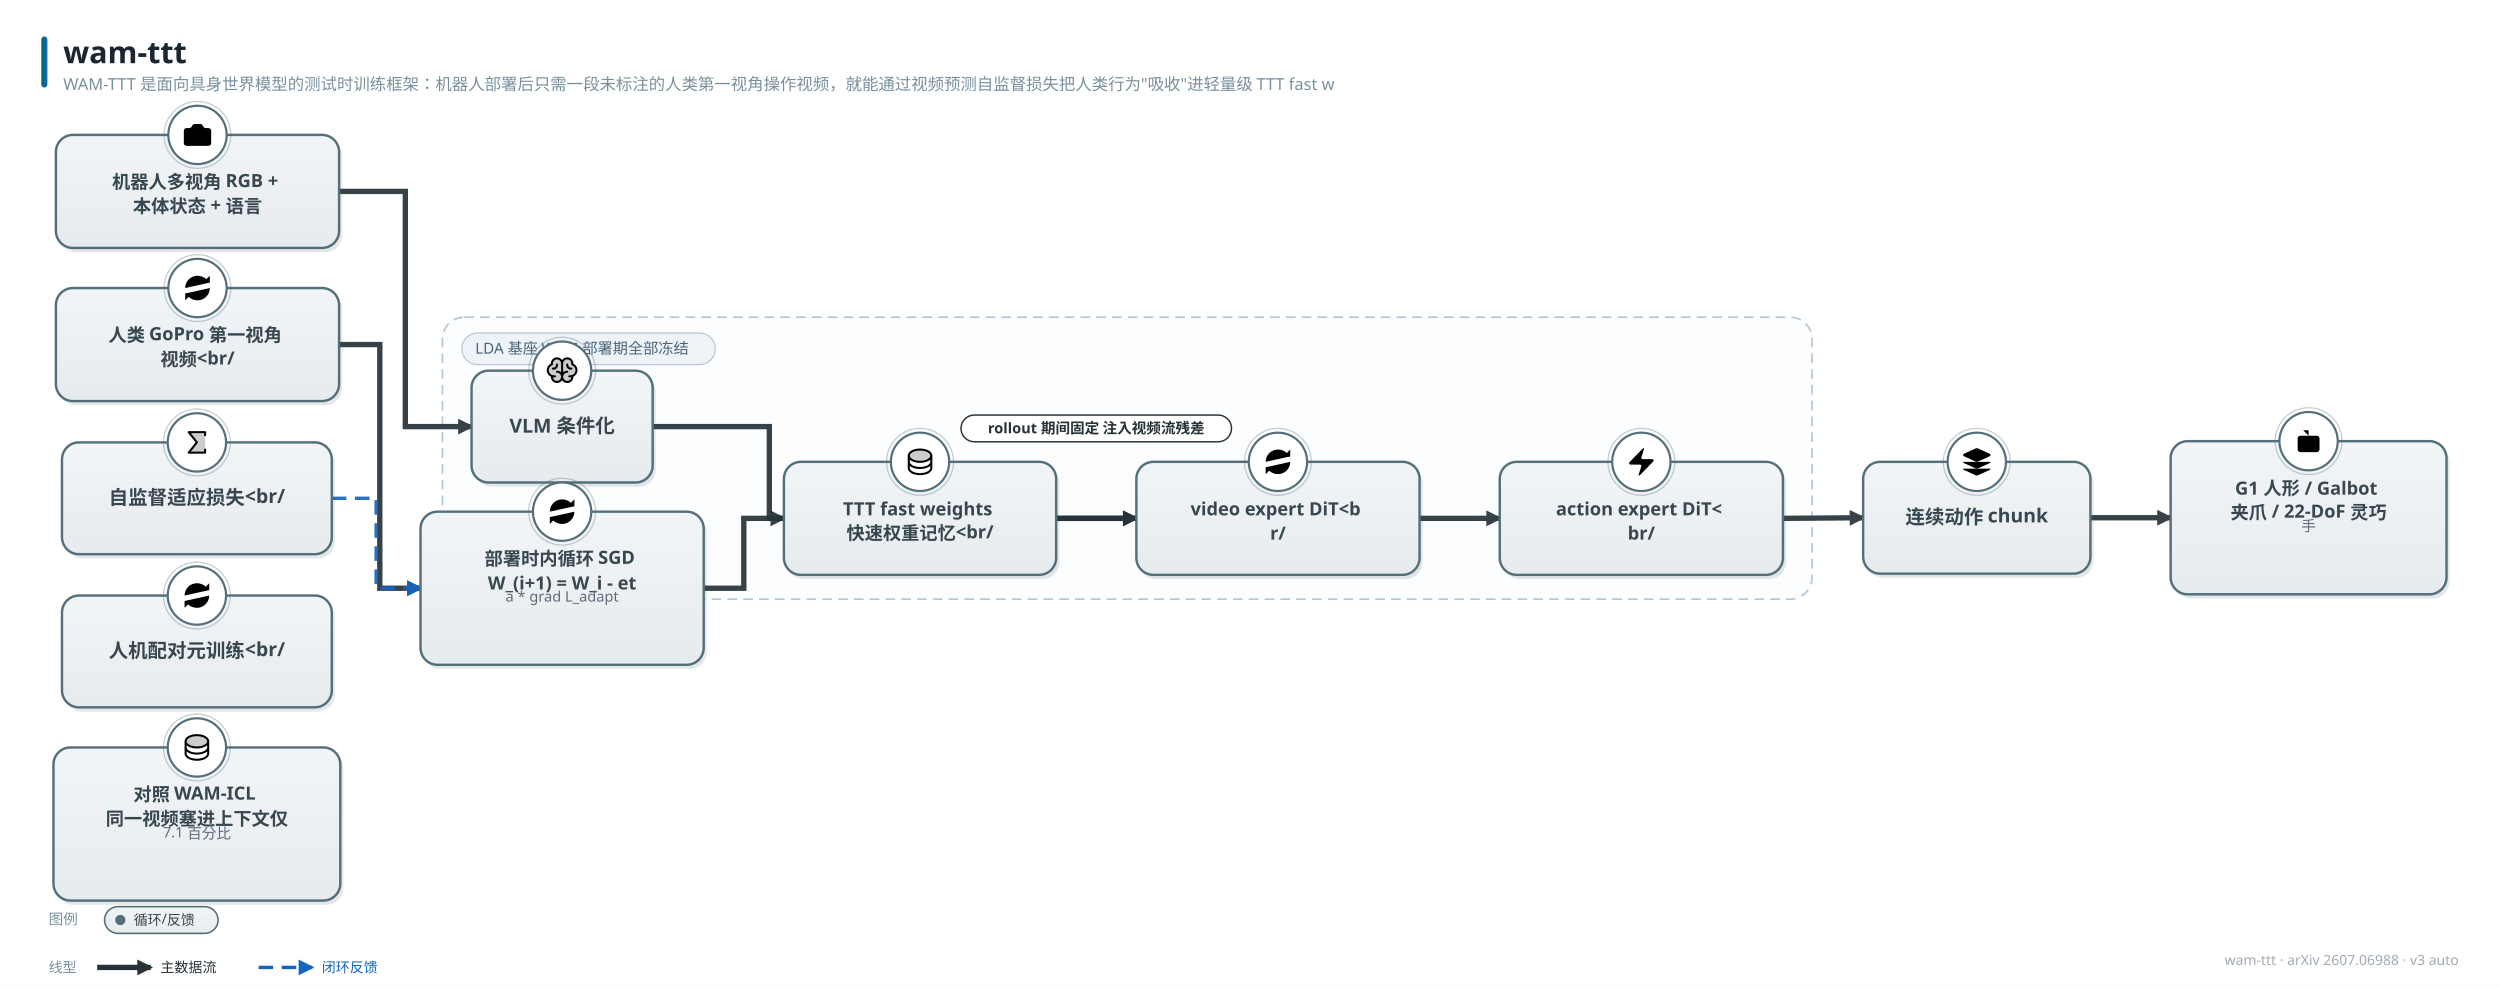
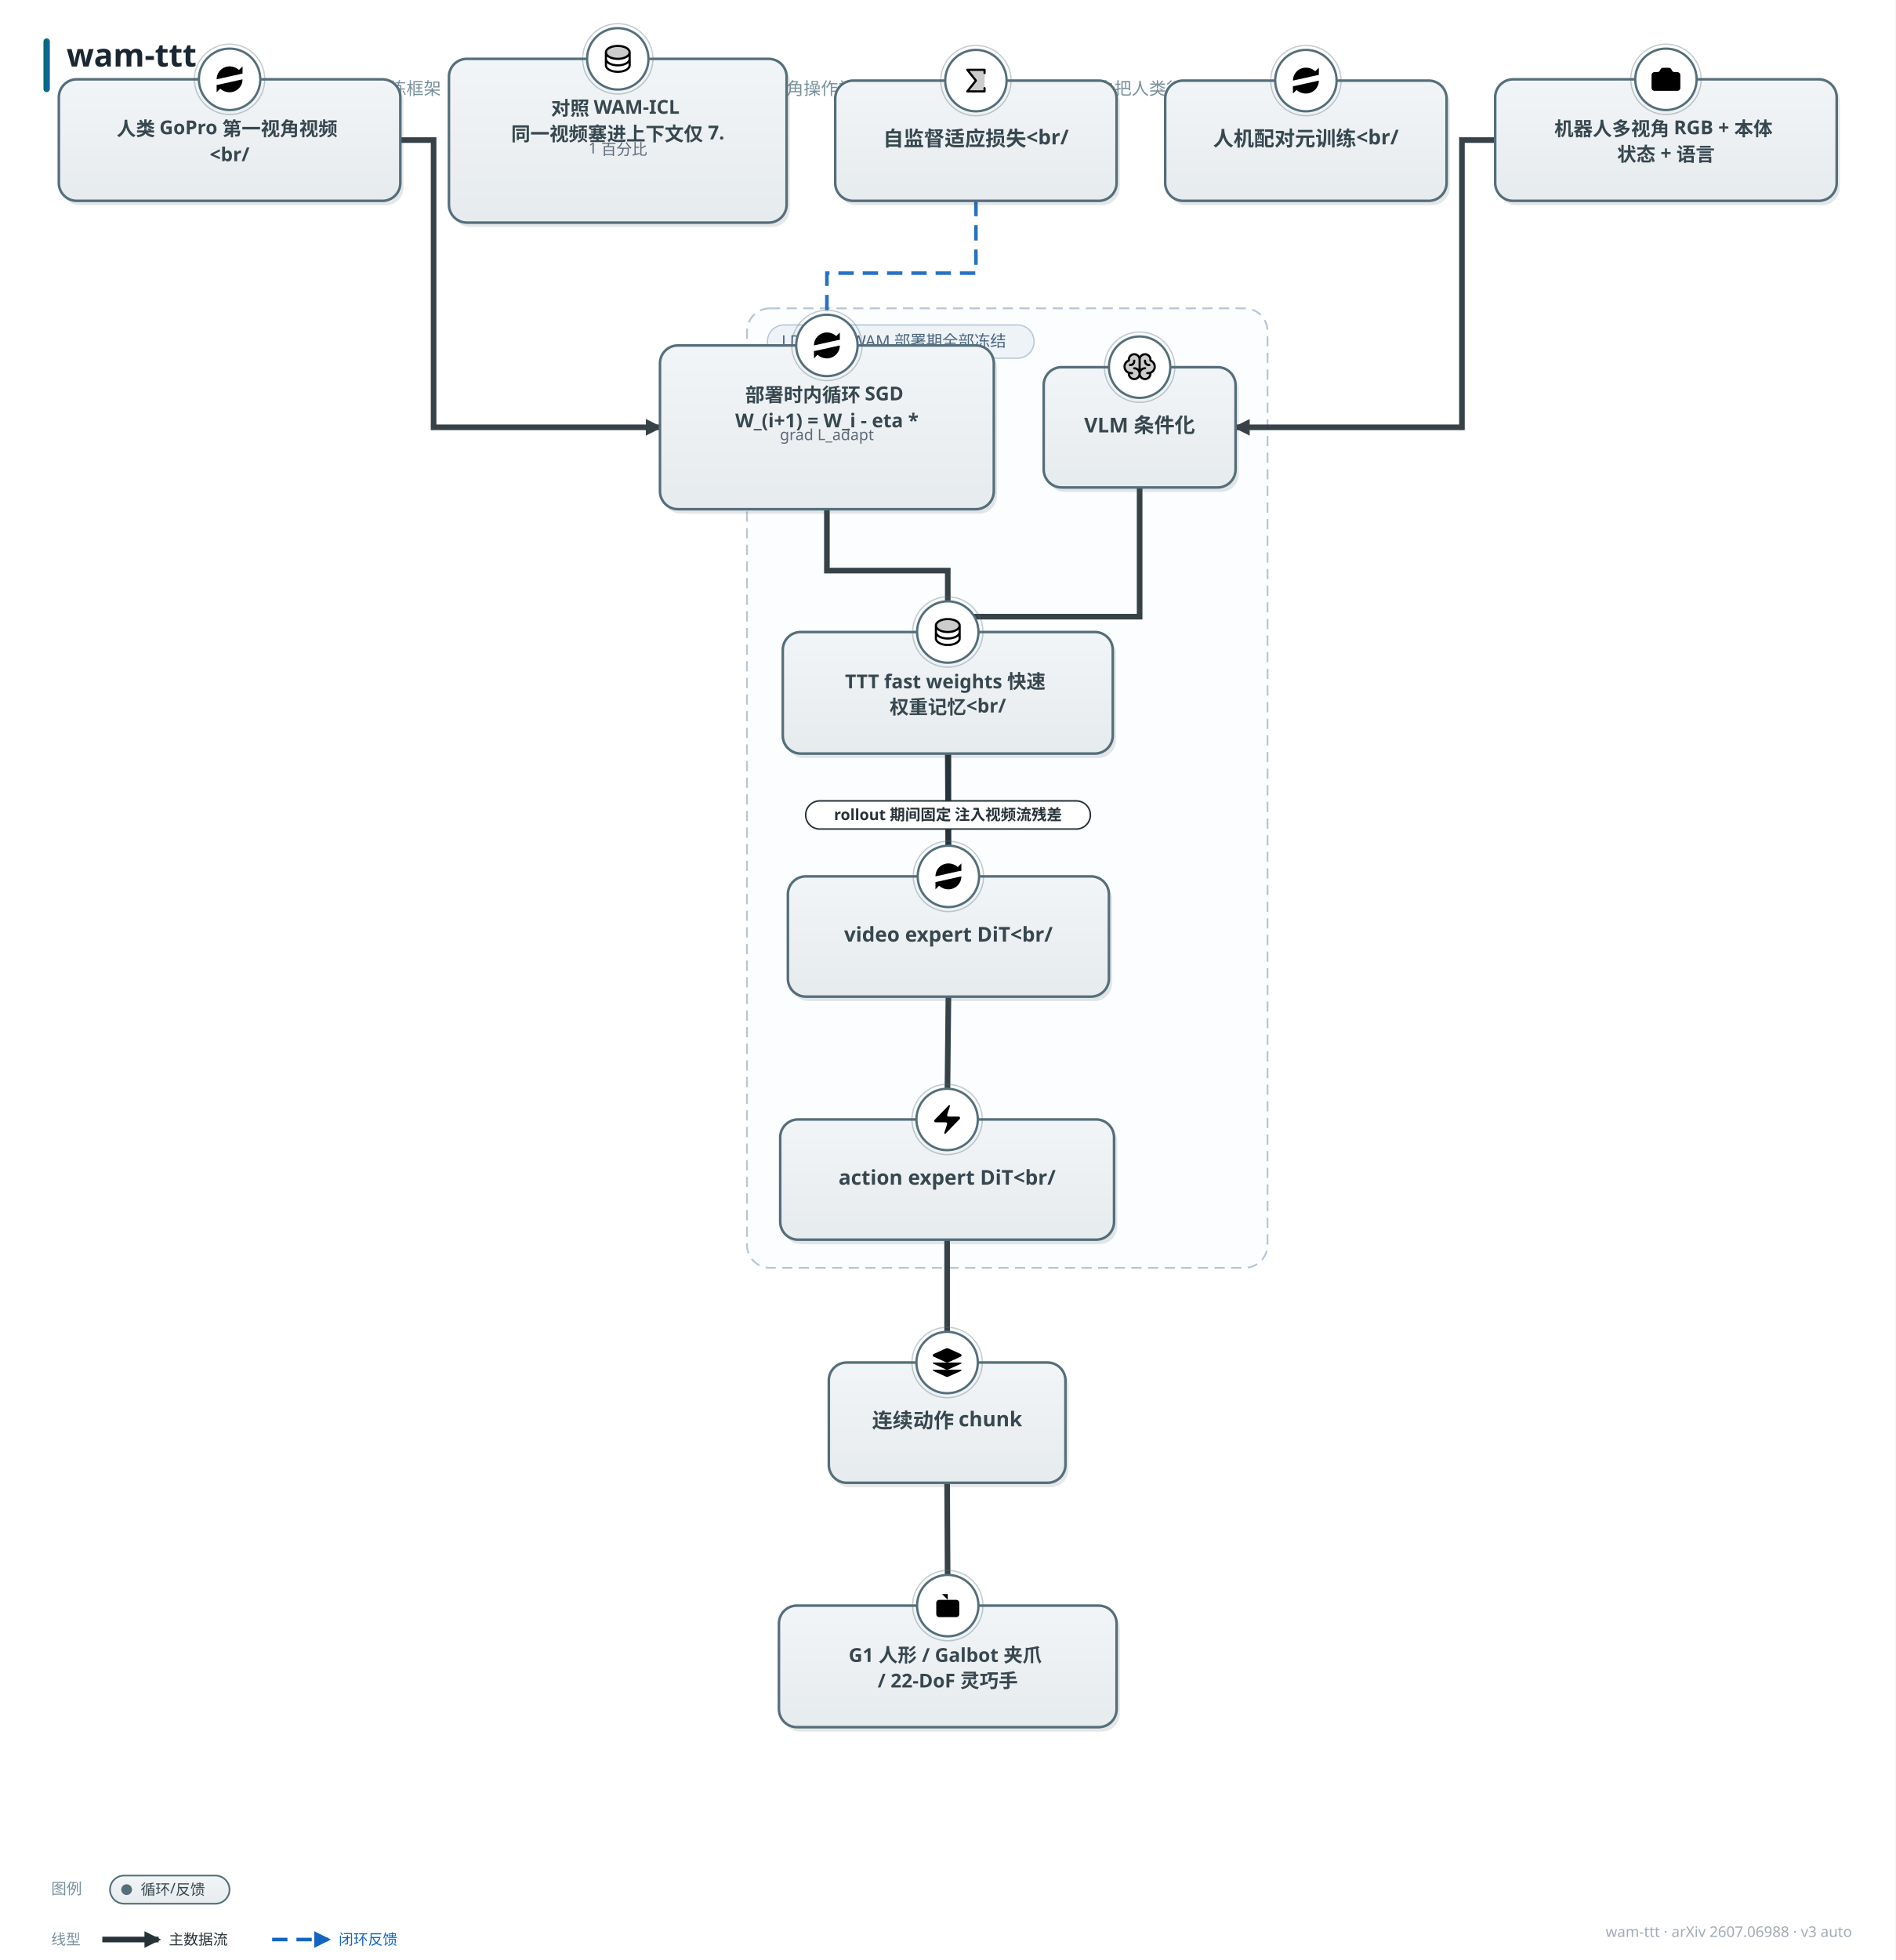
- <svg xmlns="http://www.w3.org/2000/svg" width="2057" height="812" viewBox="0 0 2057 812" font-family="'PingFang SC','Hiragino Sans GB','Microsoft YaHei','Segoe UI',sans-serif">
+ <svg xmlns="http://www.w3.org/2000/svg" width="1482" height="1532" viewBox="0 0 1482 1532" font-family="'PingFang SC','Hiragino Sans GB','Microsoft YaHei','Segoe UI',sans-serif">
  <style>text{font-family:'PingFang SC','Hiragino Sans GB','Microsoft YaHei','Segoe UI',sans-serif;} .lbl{font-weight:700;}</style>
  <defs>
    <linearGradient id="g-data" x1="0" y1="0" x2="0" y2="1">
      <stop offset="0" stop-color="#f1f9f1" />
      <stop offset="1" stop-color="#e2f0e2" />
    </linearGradient>
    <linearGradient id="g-frozen" x1="0" y1="0" x2="0" y2="1">
      <stop offset="0" stop-color="#f0f7fe" />
      <stop offset="1" stop-color="#dcecfb" />
    </linearGradient>
    <linearGradient id="g-train" x1="0" y1="0" x2="0" y2="1">
      <stop offset="0" stop-color="#fff6e8" />
      <stop offset="1" stop-color="#ffedd4" />
    </linearGradient>
    <linearGradient id="g-loss" x1="0" y1="0" x2="0" y2="1">
      <stop offset="0" stop-color="#fdf0f1" />
      <stop offset="1" stop-color="#f9e0e2" />
    </linearGradient>
    <linearGradient id="g-act" x1="0" y1="0" x2="0" y2="1">
      <stop offset="0" stop-color="#f8f1fb" />
      <stop offset="1" stop-color="#f0e4f7" />
    </linearGradient>
    <linearGradient id="g-loop" x1="0" y1="0" x2="0" y2="1">
      <stop offset="0" stop-color="#f2f5f7" />
      <stop offset="1" stop-color="#e6ebee" />
    </linearGradient>
    <linearGradient id="g-env" x1="0" y1="0" x2="0" y2="1">
      <stop offset="0" stop-color="#eef8f6" />
      <stop offset="1" stop-color="#dcf0ec" />
    </linearGradient>
    <linearGradient id="g-mem" x1="0" y1="0" x2="0" y2="1">
      <stop offset="0" stop-color="#fffef0" />
      <stop offset="1" stop-color="#fdf6d8" />
    </linearGradient>
    <linearGradient id="g-reward" x1="0" y1="0" x2="0" y2="1">
      <stop offset="0" stop-color="#fdf2f7" />
      <stop offset="1" stop-color="#f9e2ed" />
    </linearGradient>
    <linearGradient id="g-key" x1="0" y1="0" x2="0" y2="1">
      <stop offset="0" stop-color="#fffaf0" />
      <stop offset="1" stop-color="#fff1d6" />
    </linearGradient>
    <linearGradient id="g-title" x1="0" y1="0" x2="1" y2="0">
      <stop offset="0" stop-color="#00695c" />
      <stop offset="1" stop-color="#1565c0" />
    </linearGradient>
    <marker id="arr-main" viewBox="0 0 10 10" refX="8.5" refY="5" markerWidth="13" markerHeight="13" markerUnits="userSpaceOnUse" orient="auto-start-reverse">
      <path d="M0 0 L10 5 L0 10 z" fill="#546e7a" />
    </marker>
    <marker id="arr-thick" viewBox="0 0 10 10" refX="8.5" refY="5" markerWidth="13" markerHeight="13" markerUnits="userSpaceOnUse" orient="auto-start-reverse">
      <path d="M0 0 L10 5 L0 10 z" fill="#263238" />
    </marker>
    <marker id="arr-thin" viewBox="0 0 10 10" refX="8.5" refY="5" markerWidth="13" markerHeight="13" markerUnits="userSpaceOnUse" orient="auto-start-reverse">
      <path d="M0 0 L10 5 L0 10 z" fill="#9fb0bb" />
    </marker>
    <marker id="arr-fb" viewBox="0 0 10 10" refX="8.5" refY="5" markerWidth="13" markerHeight="13" markerUnits="userSpaceOnUse" orient="auto-start-reverse">
      <path d="M0 0 L10 5 L0 10 z" fill="#1565c0" />
    </marker>
    <marker id="arr-loss" viewBox="0 0 10 10" refX="8.5" refY="5" markerWidth="13" markerHeight="13" markerUnits="userSpaceOnUse" orient="auto-start-reverse">
      <path d="M0 0 L10 5 L0 10 z" fill="#c62828" />
    </marker>
  </defs>
-   <rect width="2057" height="812" fill="#ffffff" />
+   <rect width="1482" height="1532" fill="#ffffff" />
  <rect x="34" y="30" width="5" height="42" rx="2.5" fill="url(#g-title)" />
  <text x="52" y="52" font-size="25" font-weight="800" fill="#1a2733">wam-ttt</text>
  <text x="52" y="74" font-size="13.5" fill="#78909c">WAM-TTT 是面向具身世界模型的测试时训练框架：机器人部署后只需一段未标注的人类第一视角操作视频，就能通过视频预测自监督损失把人类行为"吸收"进轻量级 TTT fast w</text>
-   <text x="2023" y="794" font-size="11.5" fill="#a0aab4" text-anchor="end">wam-ttt · arXiv 2607.06988 · v3 auto</text>
-   <rect x="364" y="261" width="1127" height="232" rx="18" fill="#fbfdff" stroke="#b7c6d6" stroke-width="1.4" stroke-dasharray="8 5" />
-   <rect x="380" y="274" width="208.5" height="26" rx="13" fill="#eef3f8" stroke="#b7c6d6" />
-   <text x="391" y="291" font-size="12.5" fill="#4a6579">LDA 基座 WAM 部署期全部冻结</text>
-   <path d="M 279.0 283.5 L 312.5 283.5 L 312.5 484.0 L 346.0 484.0" fill="none" stroke="#263238" stroke-width="4.4" marker-end="url(#arr-thick)" opacity="0.92" />
-   <path d="M 273.0 410.0 L 309.5 410.0 L 309.5 484.0 L 346.0 484.0" fill="none" stroke="#1565c0" stroke-width="2.8" stroke-dasharray="12 7" marker-end="url(#arr-fb)" opacity="0.92" />
-   <path d="M 579.0 484.0 L 612.0 484.0 L 612.0 426.5 L 645.0 426.5" fill="none" stroke="#263238" stroke-width="4.4" marker-end="url(#arr-thick)" opacity="0.92" />
-   <path d="M 869.0 426.5 L 935.0 426.5" fill="none" stroke="#263238" stroke-width="4.4" marker-end="url(#arr-thick)" opacity="0.92" />
-   <path d="M 279.0 157.5 L 333.5 157.5 L 333.5 351.0 L 388.0 351.0" fill="none" stroke="#263238" stroke-width="4.4" marker-end="url(#arr-thick)" opacity="0.92" />
-   <path d="M 537.0 351.0 L 633.0 351.0 L 633.0 426.5 L 935.0 426.5" fill="none" stroke="#263238" stroke-width="4.4" marker-end="url(#arr-thick)" opacity="0.92" />
-   <path d="M 1168.0 426.5 L 1234.0 426.5" fill="none" stroke="#263238" stroke-width="4.4" marker-end="url(#arr-thick)" opacity="0.92" />
-   <path d="M 1467.0 426.5 L 1533.0 426.0" fill="none" stroke="#263238" stroke-width="4.4" marker-end="url(#arr-thick)" opacity="0.92" />
-   <path d="M 1720.0 426.0 L 1786.0 426.0" fill="none" stroke="#263238" stroke-width="4.4" marker-end="url(#arr-thick)" opacity="0.92" />
-   <rect x="48.5" y="240.5" width="233" height="93" rx="14" fill="#37474f" opacity="0.13" />
-   <rect x="46" y="237" width="233" height="93" rx="14" fill="url(#g-loop)" stroke="#546e7a" stroke-width="2.0" />
-   <circle cx="162.5" cy="237" r="24" fill="#ffffff" stroke="#546e7a" stroke-width="1.8" />
-   <circle cx="162.5" cy="237" r="27.5" fill="none" stroke="#546e7a" stroke-width="1" opacity="0.35" />
-   <g transform="translate(149.0,223.5) scale(1.125)">
-     <path d="M3 12a9 9 0 0 1 9-9 9.75 9.75 0 0 1 6.74 2.74L21 8" />
-     <path d="M21 3v5h-5" />
-     <path d="M21 12a9 9 0 0 1-9 9 9.75 9.75 0 0 1-6.74-2.74L3 16" />
-     <path d="M8 16H3v5" />
-   </g>
-   <text x="162.5" y="281" font-size="15" class="lbl" fill="#37474f" text-anchor="middle">
-     <tspan x="162.5" dy="0">人类 GoPro 第一视角</tspan>
-     <tspan x="162.5" dy="20">视频&lt;br/</tspan>
-   </text>
-   <rect x="48.5" y="114.5" width="233" height="93" rx="14" fill="#37474f" opacity="0.13" />
-   <rect x="46" y="111" width="233" height="93" rx="14" fill="url(#g-loop)" stroke="#546e7a" stroke-width="2.0" />
-   <circle cx="162.5" cy="111" r="24" fill="#ffffff" stroke="#546e7a" stroke-width="1.8" />
-   <circle cx="162.5" cy="111" r="27.5" fill="none" stroke="#546e7a" stroke-width="1" opacity="0.35" />
-   <g transform="translate(149.0,97.5) scale(1.125)">
+   <text x="1448" y="1514" font-size="11.5" fill="#a0aab4" text-anchor="end">wam-ttt · arXiv 2607.06988 · v3 auto</text>
+   <rect x="584" y="241" width="407" height="750" rx="18" fill="#fbfdff" stroke="#b7c6d6" stroke-width="1.4" stroke-dasharray="8 5" />
+   <rect x="600" y="254" width="208.5" height="26" rx="13" fill="#eef3f8" stroke="#b7c6d6" />
+   <text x="611" y="271" font-size="12.5" fill="#4a6579">LDA 基座 WAM 部署期全部冻结</text>
+   <path d="M 313.0 109.5 L 339.0 109.5 L 339.0 334.0 L 516.0 334.0" fill="none" stroke="#263238" stroke-width="4.4" marker-end="url(#arr-thick)" opacity="0.92" />
+   <path d="M 763.0 157.0 L 763.0 213.5 L 646.5 213.5 L 646.5 270.0" fill="none" stroke="#1565c0" stroke-width="2.8" stroke-dasharray="12 7" marker-end="url(#arr-fb)" opacity="0.92" />
+   <path d="M 646.5 398.0 L 646.5 446.0 L 741.0 446.0 L 741.0 494.0" fill="none" stroke="#263238" stroke-width="4.4" marker-end="url(#arr-thick)" opacity="0.92" />
+   <path d="M 741.0 589.0 L 741.5 685.0" fill="none" stroke="#263238" stroke-width="4.4" marker-end="url(#arr-thick)" opacity="0.92" />
+   <path d="M 1169.0 109.5 L 1143.0 109.5 L 1143.0 334.0 L 966.0 334.0" fill="none" stroke="#263238" stroke-width="4.4" marker-end="url(#arr-thick)" opacity="0.92" />
+   <path d="M 891.0 381.0 L 891.0 482.0 L 741.5 482.0 L 741.5 685.0" fill="none" stroke="#263238" stroke-width="4.4" marker-end="url(#arr-thick)" opacity="0.92" />
+   <path d="M 741.5 779.0 L 740.5 875.0" fill="none" stroke="#263238" stroke-width="4.4" marker-end="url(#arr-thick)" opacity="0.92" />
+   <path d="M 740.5 969.0 L 740.5 1065.0" fill="none" stroke="#263238" stroke-width="4.4" marker-end="url(#arr-thick)" opacity="0.92" />
+   <path d="M 740.5 1159.0 L 741.0 1255.0" fill="none" stroke="#263238" stroke-width="4.4" marker-end="url(#arr-thick)" opacity="0.92" />
+   <rect x="48.5" y="65.5" width="267" height="95" rx="14" fill="#37474f" opacity="0.13" />
+   <rect x="46" y="62" width="267" height="95" rx="14" fill="url(#g-loop)" stroke="#546e7a" stroke-width="2.0" />
+   <circle cx="179.5" cy="62" r="24" fill="#ffffff" stroke="#546e7a" stroke-width="1.8" />
+   <circle cx="179.5" cy="62" r="27.5" fill="none" stroke="#546e7a" stroke-width="1" opacity="0.35" />
+   <g transform="translate(166.0,48.5) scale(1.125)">
+     <path d="M3 12a9 9 0 0 1 9-9 9.75 9.75 0 0 1 6.74 2.74L21 8" />
+     <path d="M21 3v5h-5" />
+     <path d="M21 12a9 9 0 0 1-9 9 9.75 9.75 0 0 1-6.74-2.74L3 16" />
+     <path d="M8 16H3v5" />
+   </g>
+   <text x="179.5" y="106" font-size="15" class="lbl" fill="#37474f" text-anchor="middle">
+     <tspan x="179.5" dy="0">人类 GoPro 第一视角视频</tspan>
+     <tspan x="179.5" dy="20">&lt;br/</tspan>
+   </text>
+   <rect x="1171.5" y="65.5" width="267" height="95" rx="14" fill="#37474f" opacity="0.13" />
+   <rect x="1169" y="62" width="267" height="95" rx="14" fill="url(#g-loop)" stroke="#546e7a" stroke-width="2.0" />
+   <circle cx="1302.5" cy="62" r="24" fill="#ffffff" stroke="#546e7a" stroke-width="1.8" />
+   <circle cx="1302.5" cy="62" r="27.5" fill="none" stroke="#546e7a" stroke-width="1" opacity="0.35" />
+   <g transform="translate(1289.0,48.5) scale(1.125)">
    <path d="M13.997 4a2 2 0 0 1 1.76 1.05l.486.9A2 2 0 0 0 18.003 7H20a2 2 0 0 1 2 2v9a2 2 0 0 1-2 2H4a2 2 0 0 1-2-2V9a2 2 0 0 1 2-2h1.997a2 2 0 0 0 1.759-1.048l.489-.904A2 2 0 0 1 10.004 4z" />
    <circle cx="12" cy="13" r="3" />
  </g>
-   <text x="162.5" y="155" font-size="15" class="lbl" fill="#37474f" text-anchor="middle">
-     <tspan x="162.5" dy="0">机器人多视角 RGB + </tspan>
-     <tspan x="162.5" dy="20">本体状态 + 语言</tspan>
-   </text>
-   <rect x="390.5" y="308.5" width="149" height="92" rx="14" fill="#37474f" opacity="0.13" />
-   <rect x="388" y="305" width="149" height="92" rx="14" fill="url(#g-loop)" stroke="#546e7a" stroke-width="2.0" />
-   <circle cx="462.5" cy="305" r="24" fill="#ffffff" stroke="#546e7a" stroke-width="1.8" />
-   <circle cx="462.5" cy="305" r="27.5" fill="none" stroke="#546e7a" stroke-width="1" opacity="0.35" />
-   <g transform="translate(449.0,291.5) scale(0.1055)">
+   <text x="1302.5" y="106" font-size="15" class="lbl" fill="#37474f" text-anchor="middle">
+     <tspan x="1302.5" dy="0">机器人多视角 RGB + 本体</tspan>
+     <tspan x="1302.5" dy="20">状态 + 语言</tspan>
+   </text>
+   <rect x="818.5" y="290.5" width="150" height="94" rx="14" fill="#37474f" opacity="0.13" />
+   <rect x="816" y="287" width="150" height="94" rx="14" fill="url(#g-loop)" stroke="#546e7a" stroke-width="2.0" />
+   <circle cx="891.0" cy="287" r="24" fill="#ffffff" stroke="#546e7a" stroke-width="1.8" />
+   <circle cx="891.0" cy="287" r="27.5" fill="none" stroke="#546e7a" stroke-width="1" opacity="0.35" />
+   <g transform="translate(877.5,273.5) scale(0.1055)">
    <path d="M240,124a48,48,0,0,1-32,45.27h0V176a40,40,0,0,1-80,0,40,40,0,0,1-80,0v-6.73h0a48,48,0,0,1,0-90.54V72a40,40,0,0,1,80,0,40,40,0,0,1,80,0v6.73A48,48,0,0,1,240,124Z" opacity="0.2" />
    <path d="M248,124a56.11,56.11,0,0,0-32-50.61V72a48,48,0,0,0-88-26.49A48,48,0,0,0,40,72v1.39a56,56,0,0,0,0,101.2V176a48,48,0,0,0,88,26.49A48,48,0,0,0,216,176v-1.41A56.09,56.09,0,0,0,248,124ZM88,208a32,32,0,0,1-31.81-28.56A55.87,55.87,0,0,0,64,180h8a8,8,0,0,0,0-16H64A40,40,0,0,1,50.67,86.27,8,8,0,0,0,56,78.73V72a32,32,0,0,1,64,0v68.26A47.8,47.8,0,0,0,88,128a8,8,0,0,0,0,16,32,32,0,0,1,0,64Zm104-44h-8a8,8,0,0,0,0,16h8a55.87,55.87,0,0,0,7.81-.56A32,32,0,1,1,168,144a8,8,0,0,0,0-16,47.8,47.8,0,0,0-32,12.26V72a32,32,0,0,1,64,0v6.73a8,8,0,0,0,5.33,7.54A40,40,0,0,1,192,164Zm16-52a8,8,0,0,1-8,8h-4a36,36,0,0,1-36-36V80a8,8,0,0,1,16,0v4a20,20,0,0,0,20,20h4A8,8,0,0,1,208,112ZM60,120H56a8,8,0,0,1,0-16h4A20,20,0,0,0,80,84V80a8,8,0,0,1,16,0v4A36,36,0,0,1,60,120Z" />
  </g>
-   <text x="462.5" y="356" font-size="16" class="lbl" fill="#37474f" text-anchor="middle">VLM 条件化</text>
-   <rect x="937.5" y="383.5" width="233" height="93" rx="14" fill="#37474f" opacity="0.13" />
-   <rect x="935" y="380" width="233" height="93" rx="14" fill="url(#g-loop)" stroke="#546e7a" stroke-width="2.0" />
-   <circle cx="1051.5" cy="380" r="24" fill="#ffffff" stroke="#546e7a" stroke-width="1.8" />
-   <circle cx="1051.5" cy="380" r="27.5" fill="none" stroke="#546e7a" stroke-width="1" opacity="0.35" />
-   <g transform="translate(1038.0,366.5) scale(1.125)">
-     <path d="M3 12a9 9 0 0 1 9-9 9.75 9.75 0 0 1 6.74 2.74L21 8" />
-     <path d="M21 3v5h-5" />
-     <path d="M21 12a9 9 0 0 1-9 9 9.75 9.75 0 0 1-6.74-2.74L3 16" />
-     <path d="M8 16H3v5" />
-   </g>
-   <text x="1051.5" y="424" font-size="15" class="lbl" fill="#37474f" text-anchor="middle">
-     <tspan x="1051.5" dy="0">video expert DiT&lt;b</tspan>
-     <tspan x="1051.5" dy="20">r/</tspan>
-   </text>
-   <rect x="1236.5" y="383.5" width="233" height="93" rx="14" fill="#37474f" opacity="0.13" />
-   <rect x="1234" y="380" width="233" height="93" rx="14" fill="url(#g-loop)" stroke="#546e7a" stroke-width="2.0" />
-   <circle cx="1350.5" cy="380" r="24" fill="#ffffff" stroke="#546e7a" stroke-width="1.8" />
-   <circle cx="1350.5" cy="380" r="27.5" fill="none" stroke="#546e7a" stroke-width="1" opacity="0.35" />
-   <g transform="translate(1337.0,366.5) scale(1.125)">
+   <text x="891.0" y="338" font-size="16" class="lbl" fill="#37474f" text-anchor="middle">VLM 条件化</text>
+   <rect x="618.5" y="688.5" width="251" height="94" rx="14" fill="#37474f" opacity="0.13" />
+   <rect x="616" y="685" width="251" height="94" rx="14" fill="url(#g-loop)" stroke="#546e7a" stroke-width="2.0" />
+   <circle cx="741.5" cy="685" r="24" fill="#ffffff" stroke="#546e7a" stroke-width="1.8" />
+   <circle cx="741.5" cy="685" r="27.5" fill="none" stroke="#546e7a" stroke-width="1" opacity="0.35" />
+   <g transform="translate(728.0,671.5) scale(1.125)">
+     <path d="M3 12a9 9 0 0 1 9-9 9.75 9.75 0 0 1 6.74 2.74L21 8" />
+     <path d="M21 3v5h-5" />
+     <path d="M21 12a9 9 0 0 1-9 9 9.75 9.75 0 0 1-6.74-2.74L3 16" />
+     <path d="M8 16H3v5" />
+   </g>
+   <text x="741.5" y="736" font-size="16" class="lbl" fill="#37474f" text-anchor="middle">video expert DiT&lt;br/</text>
+   <rect x="612.5" y="878.5" width="261" height="94" rx="14" fill="#37474f" opacity="0.13" />
+   <rect x="610" y="875" width="261" height="94" rx="14" fill="url(#g-loop)" stroke="#546e7a" stroke-width="2.0" />
+   <circle cx="740.5" cy="875" r="24" fill="#ffffff" stroke="#546e7a" stroke-width="1.8" />
+   <circle cx="740.5" cy="875" r="27.5" fill="none" stroke="#546e7a" stroke-width="1" opacity="0.35" />
+   <g transform="translate(727.0,861.5) scale(1.125)">
    <path d="M4 14a1 1 0 0 1-.78-1.63l9.9-10.2a.5.5 0 0 1 .86.46l-1.92 6.02A1 1 0 0 0 13 10h7a1 1 0 0 1 .78 1.63l-9.9 10.2a.5.5 0 0 1-.86-.46l1.92-6.02A1 1 0 0 0 11 14z" />
  </g>
-   <text x="1350.5" y="424" font-size="15" class="lbl" fill="#37474f" text-anchor="middle">
-     <tspan x="1350.5" dy="0">action expert DiT&lt;</tspan>
-     <tspan x="1350.5" dy="20">br/</tspan>
-   </text>
-   <rect x="348.5" y="424.5" width="233" height="126" rx="14" fill="#37474f" opacity="0.13" />
-   <rect x="346" y="421" width="233" height="126" rx="14" fill="url(#g-loop)" stroke="#546e7a" stroke-width="2.0" />
-   <circle cx="462.5" cy="421" r="24" fill="#ffffff" stroke="#546e7a" stroke-width="1.8" />
-   <circle cx="462.5" cy="421" r="27.5" fill="none" stroke="#546e7a" stroke-width="1" opacity="0.35" />
-   <g transform="translate(449.0,407.5) scale(1.125)">
-     <path d="M3 12a9 9 0 0 1 9-9 9.75 9.75 0 0 1 6.74 2.74L21 8" />
-     <path d="M21 3v5h-5" />
-     <path d="M21 12a9 9 0 0 1-9 9 9.75 9.75 0 0 1-6.74-2.74L3 16" />
-     <path d="M8 16H3v5" />
-   </g>
-   <text x="462.5" y="465" font-size="15" class="lbl" fill="#37474f" text-anchor="middle">
-     <tspan x="462.5" dy="0">部署时内循环 SGD</tspan>
-     <tspan x="462.5" dy="20">W_(i+1) = W_i - et</tspan>
-   </text>
-   <text x="462.5" y="495" font-size="12" fill="#5f6b7a" text-anchor="middle">a * grad L_adapt</text>
-   <rect x="647.5" y="383.5" width="224" height="93" rx="14" fill="#37474f" opacity="0.13" />
-   <rect x="645" y="380" width="224" height="93" rx="14" fill="url(#g-loop)" stroke="#546e7a" stroke-width="2.0" />
-   <circle cx="757.0" cy="380" r="24" fill="#ffffff" stroke="#546e7a" stroke-width="1.8" />
-   <circle cx="757.0" cy="380" r="27.5" fill="none" stroke="#546e7a" stroke-width="1" opacity="0.35" />
-   <g transform="translate(743.5,366.5) scale(0.1055)">
+   <text x="740.5" y="926" font-size="16" class="lbl" fill="#37474f" text-anchor="middle">action expert DiT&lt;br/</text>
+   <rect x="518.5" y="273.5" width="261" height="128" rx="14" fill="#37474f" opacity="0.13" />
+   <rect x="516" y="270" width="261" height="128" rx="14" fill="url(#g-loop)" stroke="#546e7a" stroke-width="2.0" />
+   <circle cx="646.5" cy="270" r="24" fill="#ffffff" stroke="#546e7a" stroke-width="1.8" />
+   <circle cx="646.5" cy="270" r="27.5" fill="none" stroke="#546e7a" stroke-width="1" opacity="0.35" />
+   <g transform="translate(633.0,256.5) scale(1.125)">
+     <path d="M3 12a9 9 0 0 1 9-9 9.75 9.75 0 0 1 6.74 2.74L21 8" />
+     <path d="M21 3v5h-5" />
+     <path d="M21 12a9 9 0 0 1-9 9 9.75 9.75 0 0 1-6.74-2.74L3 16" />
+     <path d="M8 16H3v5" />
+   </g>
+   <text x="646.5" y="314" font-size="15" class="lbl" fill="#37474f" text-anchor="middle">
+     <tspan x="646.5" dy="0">部署时内循环 SGD</tspan>
+     <tspan x="646.5" dy="20">W_(i+1) = W_i - eta *</tspan>
+   </text>
+   <text x="646.5" y="344" font-size="12" fill="#5f6b7a" text-anchor="middle"> grad L_adapt</text>
+   <rect x="614.5" y="497.5" width="258" height="95" rx="14" fill="#37474f" opacity="0.13" />
+   <rect x="612" y="494" width="258" height="95" rx="14" fill="url(#g-loop)" stroke="#546e7a" stroke-width="2.0" />
+   <circle cx="741.0" cy="494" r="24" fill="#ffffff" stroke="#546e7a" stroke-width="1.8" />
+   <circle cx="741.0" cy="494" r="27.5" fill="none" stroke="#546e7a" stroke-width="1" opacity="0.35" />
+   <g transform="translate(727.5,480.5) scale(0.1055)">
    <path d="M216,80c0,26.51-39.4,48-88,48S40,106.51,40,80s39.4-48,88-48S216,53.49,216,80Z" opacity="0.2" />
    <path d="M128,24C74.17,24,32,48.6,32,80v96c0,31.4,42.17,56,96,56s96-24.6,96-56V80C224,48.6,181.83,24,128,24Zm80,104c0,9.62-7.88,19.43-21.61,26.92C170.93,163.35,150.19,168,128,168s-42.93-4.65-58.39-13.08C55.88,147.43,48,137.62,48,128V111.36c17.06,15,46.23,24.64,80,24.64s62.94-9.68,80-24.64ZM69.61,53.08C85.07,44.65,105.81,40,128,40s42.93,4.65,58.39,13.08C200.12,60.57,208,70.38,208,80s-7.88,19.43-21.61,26.92C170.93,115.35,150.19,120,128,120s-42.93-4.65-58.39-13.08C55.88,99.43,48,89.62,48,80S55.88,60.57,69.61,53.08ZM186.39,202.92C170.93,211.35,150.19,216,128,216s-42.93-4.65-58.39-13.08C55.88,195.43,48,185.62,48,176V159.36c17.06,15,46.23,24.64,80,24.64s62.94-9.68,80-24.64V176C208,185.62,200.12,195.43,186.39,202.92Z" />
  </g>
-   <text x="757.0" y="424" font-size="15" class="lbl" fill="#37474f" text-anchor="middle">
-     <tspan x="757.0" dy="0">TTT fast weights </tspan>
-     <tspan x="757.0" dy="20">快速权重记忆&lt;br/</tspan>
-   </text>
-   <rect x="53.5" y="367.5" width="222" height="92" rx="14" fill="#37474f" opacity="0.13" />
-   <rect x="51" y="364" width="222" height="92" rx="14" fill="url(#g-loop)" stroke="#546e7a" stroke-width="2.0" />
-   <circle cx="162.0" cy="364" r="24" fill="#ffffff" stroke="#546e7a" stroke-width="1.8" />
-   <circle cx="162.0" cy="364" r="27.5" fill="none" stroke="#546e7a" stroke-width="1" opacity="0.35" />
-   <g transform="translate(148.5,350.5) scale(0.1055)">
+   <text x="741.0" y="538" font-size="15" class="lbl" fill="#37474f" text-anchor="middle">
+     <tspan x="741.0" dy="0">TTT fast weights 快速</tspan>
+     <tspan x="741.0" dy="20">权重记忆&lt;br/</tspan>
+   </text>
+   <rect x="655.5" y="66.5" width="220" height="94" rx="14" fill="#37474f" opacity="0.13" />
+   <rect x="653" y="63" width="220" height="94" rx="14" fill="url(#g-loop)" stroke="#546e7a" stroke-width="2.0" />
+   <circle cx="763.0" cy="63" r="24" fill="#ffffff" stroke="#546e7a" stroke-width="1.8" />
+   <circle cx="763.0" cy="63" r="27.5" fill="none" stroke="#546e7a" stroke-width="1" opacity="0.35" />
+   <g transform="translate(749.5,49.5) scale(0.1055)">
    <path d="M192,48V208H64l64-80L64,48Z" opacity="0.2" />
    <path d="M184,72V56H80.65l53.6,67a8,8,0,0,1,0,10l-53.6,67H184V184a8,8,0,0,1,16,0v24a8,8,0,0,1-8,8H64a8,8,0,0,1-6.25-13l60-75-60-75A8,8,0,0,1,64,40H192a8,8,0,0,1,8,8V72a8,8,0,0,1-16,0Z" />
  </g>
-   <text x="162.0" y="415" font-size="16" class="lbl" fill="#37474f" text-anchor="middle">自监督适应损失&lt;br/</text>
-   <rect x="53.5" y="493.5" width="222" height="92" rx="14" fill="#37474f" opacity="0.13" />
-   <rect x="51" y="490" width="222" height="92" rx="14" fill="url(#g-loop)" stroke="#546e7a" stroke-width="2.0" />
-   <circle cx="162.0" cy="490" r="24" fill="#ffffff" stroke="#546e7a" stroke-width="1.8" />
-   <circle cx="162.0" cy="490" r="27.5" fill="none" stroke="#546e7a" stroke-width="1" opacity="0.35" />
-   <g transform="translate(148.5,476.5) scale(1.125)">
-     <path d="M3 12a9 9 0 0 1 9-9 9.75 9.75 0 0 1 6.74 2.74L21 8" />
-     <path d="M21 3v5h-5" />
-     <path d="M21 12a9 9 0 0 1-9 9 9.75 9.75 0 0 1-6.74-2.74L3 16" />
-     <path d="M8 16H3v5" />
-   </g>
-   <text x="162.0" y="541" font-size="16" class="lbl" fill="#37474f" text-anchor="middle">人机配对元训练&lt;br/</text>
-   <rect x="46.5" y="618.5" width="236" height="126" rx="14" fill="#37474f" opacity="0.13" />
-   <rect x="44" y="615" width="236" height="126" rx="14" fill="url(#g-loop)" stroke="#546e7a" stroke-width="2.0" />
-   <circle cx="162.0" cy="615" r="24" fill="#ffffff" stroke="#546e7a" stroke-width="1.8" />
-   <circle cx="162.0" cy="615" r="27.5" fill="none" stroke="#546e7a" stroke-width="1" opacity="0.35" />
-   <g transform="translate(148.5,601.5) scale(0.1055)">
+   <text x="763.0" y="114" font-size="16" class="lbl" fill="#37474f" text-anchor="middle">自监督适应损失&lt;br/</text>
+   <rect x="913.5" y="66.5" width="220" height="94" rx="14" fill="#37474f" opacity="0.13" />
+   <rect x="911" y="63" width="220" height="94" rx="14" fill="url(#g-loop)" stroke="#546e7a" stroke-width="2.0" />
+   <circle cx="1021.0" cy="63" r="24" fill="#ffffff" stroke="#546e7a" stroke-width="1.8" />
+   <circle cx="1021.0" cy="63" r="27.5" fill="none" stroke="#546e7a" stroke-width="1" opacity="0.35" />
+   <g transform="translate(1007.5,49.5) scale(1.125)">
+     <path d="M3 12a9 9 0 0 1 9-9 9.75 9.75 0 0 1 6.74 2.74L21 8" />
+     <path d="M21 3v5h-5" />
+     <path d="M21 12a9 9 0 0 1-9 9 9.75 9.75 0 0 1-6.74-2.74L3 16" />
+     <path d="M8 16H3v5" />
+   </g>
+   <text x="1021.0" y="114" font-size="16" class="lbl" fill="#37474f" text-anchor="middle">人机配对元训练&lt;br/</text>
+   <rect x="353.5" y="49.5" width="264" height="128" rx="14" fill="#37474f" opacity="0.13" />
+   <rect x="351" y="46" width="264" height="128" rx="14" fill="url(#g-loop)" stroke="#546e7a" stroke-width="2.0" />
+   <circle cx="483.0" cy="46" r="24" fill="#ffffff" stroke="#546e7a" stroke-width="1.8" />
+   <circle cx="483.0" cy="46" r="27.5" fill="none" stroke="#546e7a" stroke-width="1" opacity="0.35" />
+   <g transform="translate(469.5,32.5) scale(0.1055)">
    <path d="M216,80c0,26.51-39.4,48-88,48S40,106.51,40,80s39.4-48,88-48S216,53.49,216,80Z" opacity="0.2" />
    <path d="M128,24C74.17,24,32,48.6,32,80v96c0,31.4,42.17,56,96,56s96-24.6,96-56V80C224,48.6,181.83,24,128,24Zm80,104c0,9.62-7.88,19.43-21.61,26.92C170.93,163.35,150.19,168,128,168s-42.93-4.65-58.39-13.08C55.88,147.43,48,137.62,48,128V111.36c17.06,15,46.23,24.64,80,24.64s62.94-9.68,80-24.64ZM69.61,53.08C85.07,44.65,105.81,40,128,40s42.93,4.65,58.39,13.08C200.12,60.57,208,70.38,208,80s-7.88,19.43-21.61,26.92C170.93,115.35,150.19,120,128,120s-42.93-4.65-58.39-13.08C55.88,99.43,48,89.62,48,80S55.88,60.57,69.61,53.08ZM186.39,202.92C170.93,211.35,150.19,216,128,216s-42.93-4.65-58.39-13.08C55.88,195.43,48,185.62,48,176V159.36c17.06,15,46.23,24.64,80,24.64s62.94-9.68,80-24.64V176C208,185.62,200.12,195.43,186.39,202.92Z" />
  </g>
-   <text x="162.0" y="659" font-size="15" class="lbl" fill="#37474f" text-anchor="middle">
-     <tspan x="162.0" dy="0">对照 WAM-ICL</tspan>
-     <tspan x="162.0" dy="20">同一视频塞进上下文仅</tspan>
-   </text>
-   <text x="162.0" y="689" font-size="12" fill="#5f6b7a" text-anchor="middle"> 7.1 百分比</text>
-   <rect x="1535.5" y="383.5" width="187" height="92" rx="14" fill="#37474f" opacity="0.13" />
-   <rect x="1533" y="380" width="187" height="92" rx="14" fill="url(#g-loop)" stroke="#546e7a" stroke-width="2.0" />
-   <circle cx="1626.5" cy="380" r="24" fill="#ffffff" stroke="#546e7a" stroke-width="1.8" />
-   <circle cx="1626.5" cy="380" r="27.5" fill="none" stroke="#546e7a" stroke-width="1" opacity="0.35" />
-   <g transform="translate(1613.0,366.5) scale(1.125)">
+   <text x="483.0" y="90" font-size="15" class="lbl" fill="#37474f" text-anchor="middle">
+     <tspan x="483.0" dy="0">对照 WAM-ICL</tspan>
+     <tspan x="483.0" dy="20">同一视频塞进上下文仅 7.</tspan>
+   </text>
+   <text x="483.0" y="120" font-size="12" fill="#5f6b7a" text-anchor="middle">1 百分比</text>
+   <rect x="650.5" y="1068.5" width="185" height="94" rx="14" fill="#37474f" opacity="0.13" />
+   <rect x="648" y="1065" width="185" height="94" rx="14" fill="url(#g-loop)" stroke="#546e7a" stroke-width="2.0" />
+   <circle cx="740.5" cy="1065" r="24" fill="#ffffff" stroke="#546e7a" stroke-width="1.8" />
+   <circle cx="740.5" cy="1065" r="27.5" fill="none" stroke="#546e7a" stroke-width="1" opacity="0.35" />
+   <g transform="translate(727.0,1051.5) scale(1.125)">
    <path d="M12.83 2.18a2 2 0 0 0-1.66 0L2.6 6.08a1 1 0 0 0 0 1.83l8.58 3.91a2 2 0 0 0 1.66 0l8.58-3.9a1 1 0 0 0 0-1.83z" />
    <path d="M2 12a1 1 0 0 0 .58.91l8.6 3.91a2 2 0 0 0 1.65 0l8.58-3.9A1 1 0 0 0 22 12" />
    <path d="M2 17a1 1 0 0 0 .58.91l8.6 3.91a2 2 0 0 0 1.65 0l8.58-3.9A1 1 0 0 0 22 17" />
  </g>
-   <text x="1626.5" y="431" font-size="16" class="lbl" fill="#37474f" text-anchor="middle">连续动作 chunk</text>
-   <rect x="1788.5" y="366.5" width="227" height="126" rx="14" fill="#37474f" opacity="0.13" />
-   <rect x="1786" y="363" width="227" height="126" rx="14" fill="url(#g-loop)" stroke="#546e7a" stroke-width="2.0" />
-   <circle cx="1899.5" cy="363" r="24" fill="#ffffff" stroke="#546e7a" stroke-width="1.8" />
-   <circle cx="1899.5" cy="363" r="27.5" fill="none" stroke="#546e7a" stroke-width="1" opacity="0.35" />
-   <g transform="translate(1886.0,349.5) scale(1.125)">
+   <text x="740.5" y="1116" font-size="16" class="lbl" fill="#37474f" text-anchor="middle">连续动作 chunk</text>
+   <rect x="611.5" y="1258.5" width="264" height="95" rx="14" fill="#37474f" opacity="0.13" />
+   <rect x="609" y="1255" width="264" height="95" rx="14" fill="url(#g-loop)" stroke="#546e7a" stroke-width="2.0" />
+   <circle cx="741.0" cy="1255" r="24" fill="#ffffff" stroke="#546e7a" stroke-width="1.8" />
+   <circle cx="741.0" cy="1255" r="27.5" fill="none" stroke="#546e7a" stroke-width="1" opacity="0.35" />
+   <g transform="translate(727.5,1241.5) scale(1.125)">
    <path d="M12 8V4H8" />
    <rect width="16" height="12" x="4" y="8" rx="2" />
    <path d="M2 14h2" />
    <path d="M20 14h2" />
    <path d="M15 13v2" />
    <path d="M9 13v2" />
  </g>
-   <text x="1899.5" y="407" font-size="15" class="lbl" fill="#37474f" text-anchor="middle">
-     <tspan x="1899.5" dy="0">G1 人形 / Galbot </tspan>
-     <tspan x="1899.5" dy="20">夹爪 / 22-DoF 灵巧</tspan>
-   </text>
-   <text x="1899.5" y="437" font-size="12" fill="#5f6b7a" text-anchor="middle">手</text>
-   <g transform="translate(902.0,352.5)">
+   <text x="741.0" y="1299" font-size="15" class="lbl" fill="#37474f" text-anchor="middle">
+     <tspan x="741.0" dy="0">G1 人形 / Galbot 夹爪 </tspan>
+     <tspan x="741.0" dy="20">/ 22-DoF 灵巧手</tspan>
+   </text>
+   <g transform="translate(741.2,637.0)">
    <rect x="-111.3" y="-11" width="222.6" height="22" rx="11" fill="#ffffff" stroke="#263238" stroke-width="1.2" />
    <text y="4" font-size="12" fill="#263238" font-weight="600" text-anchor="middle">rollout 期间固定 注入视频流残差</text>
  </g>
-   <text x="40" y="760.5" font-size="12" fill="#78909c">图例</text>
+   <text x="40" y="1480.5" font-size="12" fill="#78909c">图例</text>
  <g>
-     <rect x="86" y="746" width="93.43" height="22" rx="11" fill="url(#g-loop)" stroke="#546e7a" stroke-width="1.3" />
-     <circle cx="99" cy="757" r="4.2" fill="#546e7a" />
-     <text x="110" y="761" font-size="11.5" fill="#37474f">循环/反馈</text>
-   </g>
-   <text x="40" y="800" font-size="11.5" fill="#78909c">线型</text>
+     <rect x="86" y="1466" width="93.43" height="22" rx="11" fill="url(#g-loop)" stroke="#546e7a" stroke-width="1.3" />
+     <circle cx="99" cy="1477" r="4.2" fill="#546e7a" />
+     <text x="110" y="1481" font-size="11.5" fill="#37474f">循环/反馈</text>
+   </g>
+   <text x="40" y="1520" font-size="11.5" fill="#78909c">线型</text>
  <g>
-     <path d="M 80 796 h 44" stroke="#263238" stroke-width="4.4" marker-end="url(#arr-thick)" />
-     <text x="132" y="800" font-size="11.5" fill="#263238">主数据流</text>
+     <path d="M 80 1516 h 44" stroke="#263238" stroke-width="4.4" marker-end="url(#arr-thick)" />
+     <text x="132" y="1520" font-size="11.5" fill="#263238">主数据流</text>
  </g>
  <g>
-     <path d="M 212.76 796 h 44" stroke="#1565c0" stroke-width="2.8" stroke-dasharray="12 7" marker-end="url(#arr-fb)" />
-     <text x="264.76" y="800" font-size="11.5" fill="#1565c0">闭环反馈</text>
+     <path d="M 212.76 1516 h 44" stroke="#1565c0" stroke-width="2.8" stroke-dasharray="12 7" marker-end="url(#arr-fb)" />
+     <text x="264.76" y="1520" font-size="11.5" fill="#1565c0">闭环反馈</text>
  </g>
</svg>
